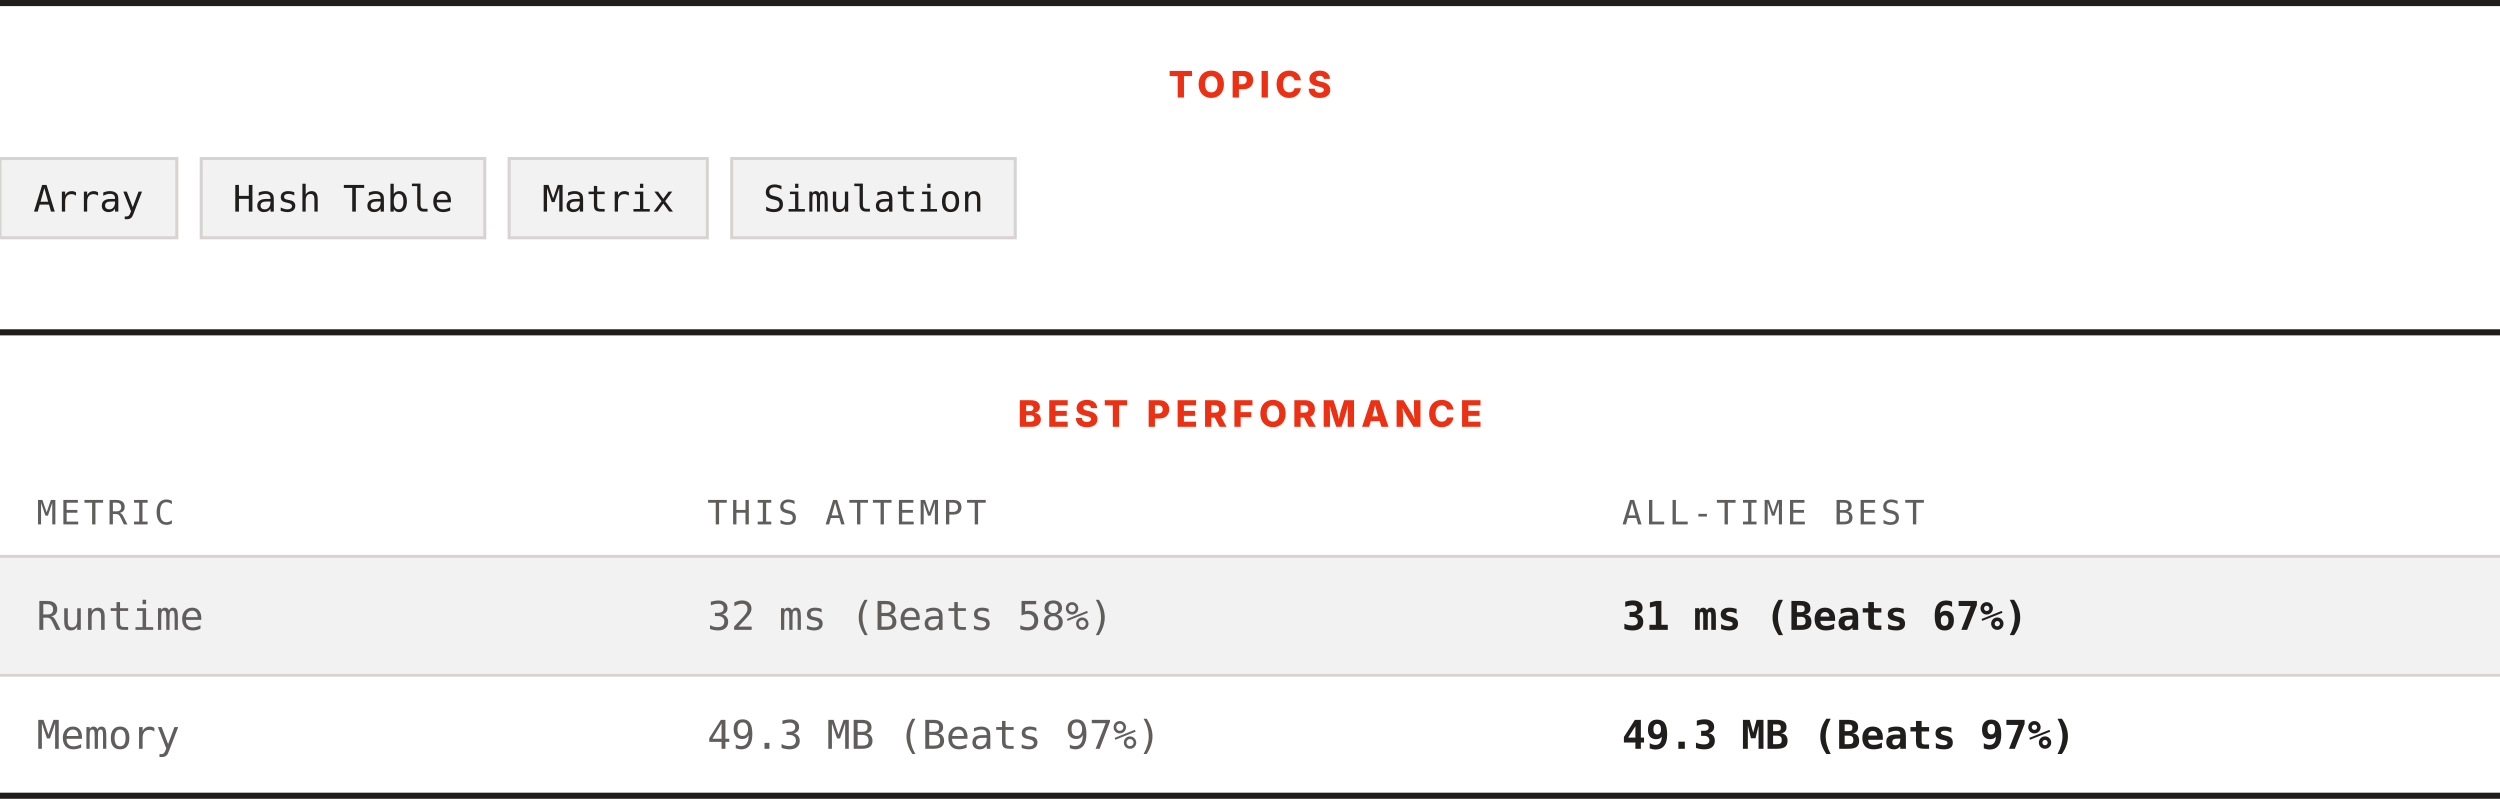
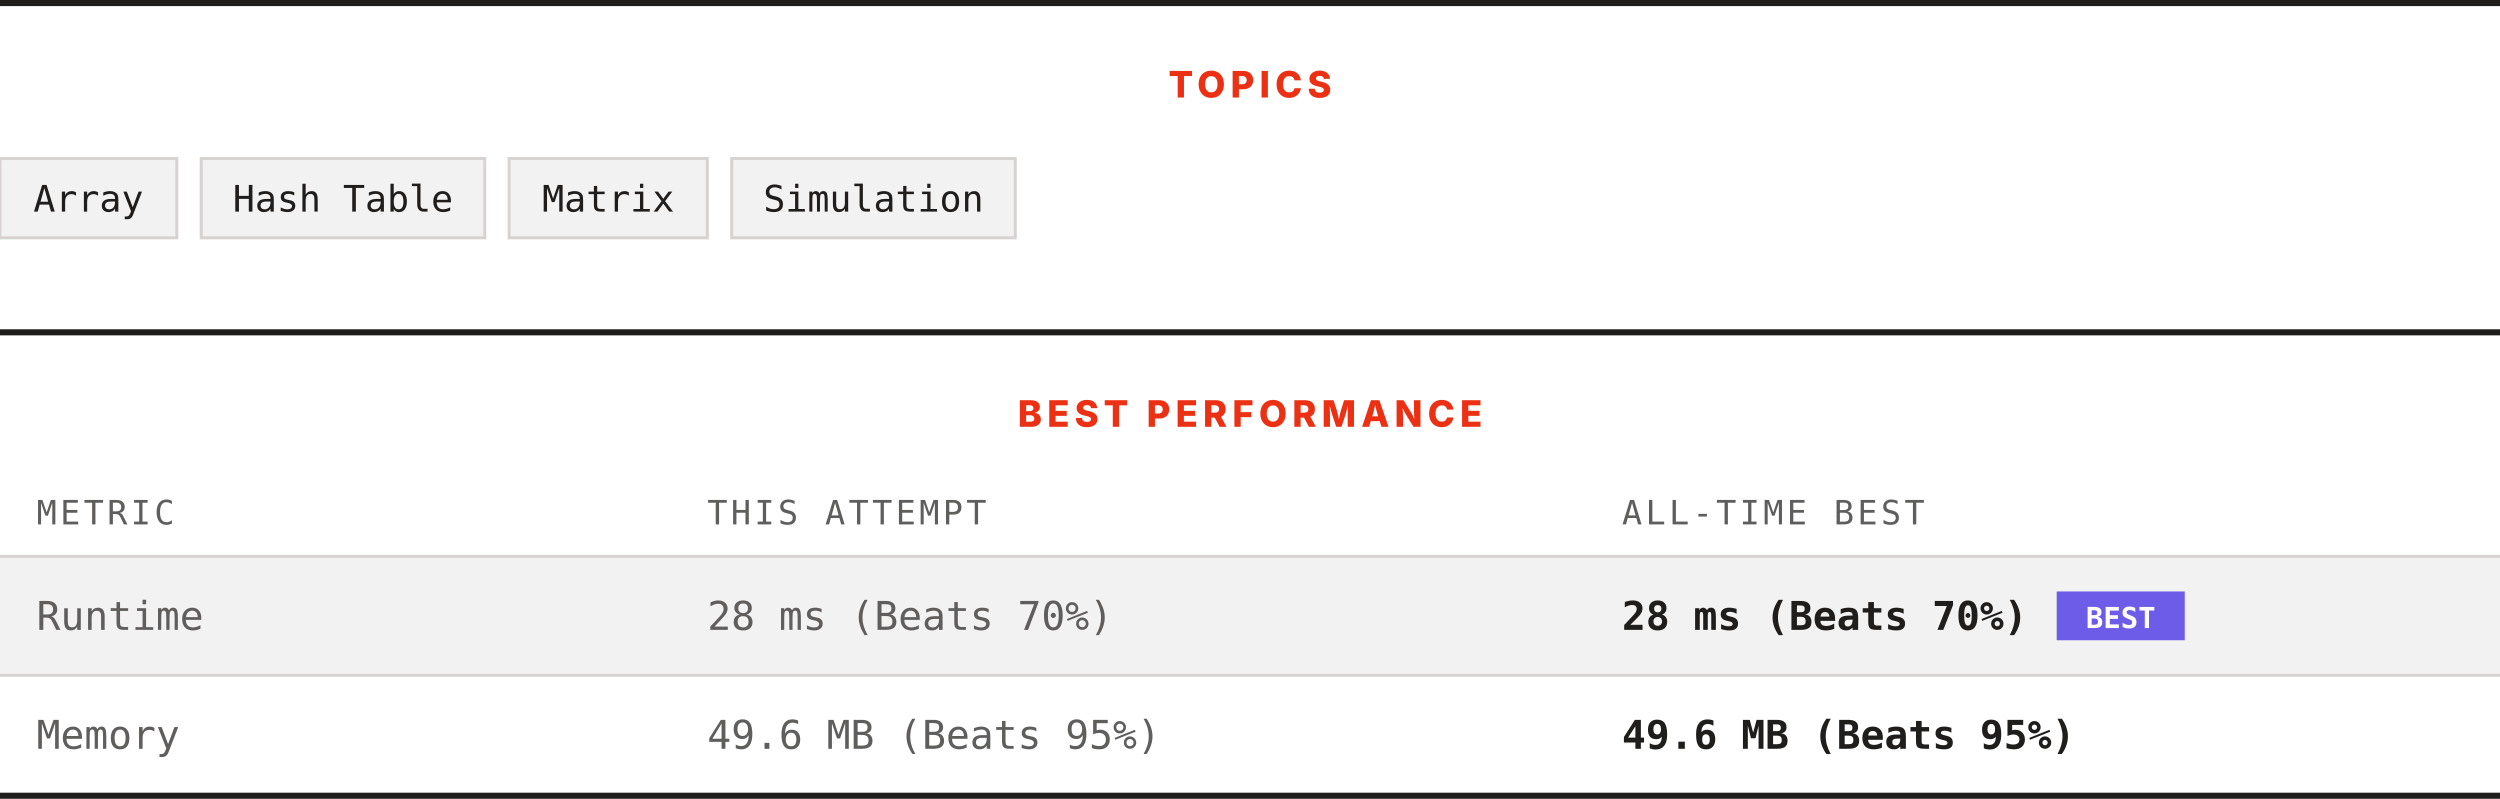
<svg xmlns="http://www.w3.org/2000/svg" width="820" height="262" viewBox="0 0 820 262" role="img" aria-label="Topics and best performance">
  <rect width="820" height="262" fill="#ffffff" />
  <rect x="0" y="0" width="820" height="2" fill="#201e1d" />
  <text x="410" y="32" text-anchor="middle" font-family="Archivo, system-ui, -apple-system, Segoe UI, sans-serif" font-size="12" font-weight="800" letter-spacing="1.68" fill="#ec3013">TOPICS</text>
  <rect x="0" y="52" width="58" height="26" fill="#f3f2f2" stroke="#d7d3d3" />
  <text x="29" y="69.4" text-anchor="middle" font-family="ui-monospace, SFMono-Regular, Menlo, Consolas, monospace" font-size="12" fill="#201e1d">Array</text>
  <rect x="66" y="52" width="93" height="26" fill="#f3f2f2" stroke="#d7d3d3" />
  <text x="112.5" y="69.4" text-anchor="middle" font-family="ui-monospace, SFMono-Regular, Menlo, Consolas, monospace" font-size="12" fill="#201e1d">Hash Table</text>
  <rect x="167" y="52" width="65" height="26" fill="#f3f2f2" stroke="#d7d3d3" />
  <text x="199.5" y="69.4" text-anchor="middle" font-family="ui-monospace, SFMono-Regular, Menlo, Consolas, monospace" font-size="12" fill="#201e1d">Matrix</text>
  <rect x="240" y="52" width="93" height="26" fill="#f3f2f2" stroke="#d7d3d3" />
  <text x="286.5" y="69.4" text-anchor="middle" font-family="ui-monospace, SFMono-Regular, Menlo, Consolas, monospace" font-size="12" fill="#201e1d">Simulation</text>
  <rect x="0" y="108" width="820" height="2" fill="#201e1d" />
  <text x="410" y="140" text-anchor="middle" font-family="Archivo, system-ui, -apple-system, Segoe UI, sans-serif" font-size="12" font-weight="800" letter-spacing="1.68" fill="#ec3013">BEST PERFORMANCE</text>
  <text x="12" y="172" font-family="ui-monospace, SFMono-Regular, Menlo, Consolas, monospace" font-size="11" letter-spacing="1.1" fill="#605d5d">METRIC</text>
  <text x="232" y="172" font-family="ui-monospace, SFMono-Regular, Menlo, Consolas, monospace" font-size="11" letter-spacing="1.1" fill="#605d5d">THIS ATTEMPT</text>
  <text x="532" y="172" font-family="ui-monospace, SFMono-Regular, Menlo, Consolas, monospace" font-size="11" letter-spacing="1.1" fill="#605d5d">ALL-TIME BEST</text>
  <rect x="0" y="182" width="820" height="1" fill="#d7d3d3" />
  <rect x="0" y="183" width="820" height="38" fill="#f3f2f2" />
  <text x="12" y="206.6" font-family="ui-monospace, SFMono-Regular, Menlo, Consolas, monospace" font-size="13" fill="#605d5d">Runtime</text>
-   <text x="232" y="206.6" font-family="ui-monospace, SFMono-Regular, Menlo, Consolas, monospace" font-size="13" fill="#605d5d">32 ms (Beats 58%)</text>
-   <text x="532" y="206.6" font-family="ui-monospace, SFMono-Regular, Menlo, Consolas, monospace" font-size="13" font-weight="700" fill="#201e1d">31 ms (Beats 67%)</text>
+   <text x="232" y="206.6" font-family="ui-monospace, SFMono-Regular, Menlo, Consolas, monospace" font-size="13" fill="#605d5d">28 ms (Beats 70%)</text>
+   <text x="532" y="206.6" font-family="ui-monospace, SFMono-Regular, Menlo, Consolas, monospace" font-size="13" font-weight="700" fill="#201e1d">28 ms (Beats 70%)</text>
+   <rect x="674.6" y="194" width="42" height="16" fill="#6c5ce7" />
+   <text x="695.6" y="206" text-anchor="middle" font-family="ui-monospace, SFMono-Regular, Menlo, Consolas, monospace" font-size="9.5" font-weight="700" fill="#ffffff">BEST</text>
  <rect x="0" y="221" width="820" height="1" fill="#d7d3d3" />
  <rect x="0" y="222" width="820" height="38" fill="#ffffff" />
  <text x="12" y="245.6" font-family="ui-monospace, SFMono-Regular, Menlo, Consolas, monospace" font-size="13" fill="#605d5d">Memory</text>
-   <text x="232" y="245.6" font-family="ui-monospace, SFMono-Regular, Menlo, Consolas, monospace" font-size="13" fill="#605d5d">49.3 MB (Beats 97%)</text>
-   <text x="532" y="245.6" font-family="ui-monospace, SFMono-Regular, Menlo, Consolas, monospace" font-size="13" font-weight="700" fill="#201e1d">49.3 MB (Beats 97%)</text>
+   <text x="232" y="245.6" font-family="ui-monospace, SFMono-Regular, Menlo, Consolas, monospace" font-size="13" fill="#605d5d">49.6 MB (Beats 95%)</text>
+   <text x="532" y="245.6" font-family="ui-monospace, SFMono-Regular, Menlo, Consolas, monospace" font-size="13" font-weight="700" fill="#201e1d">49.6 MB (Beats 95%)</text>
  <rect x="0" y="260" width="820" height="2" fill="#201e1d" />
</svg>
